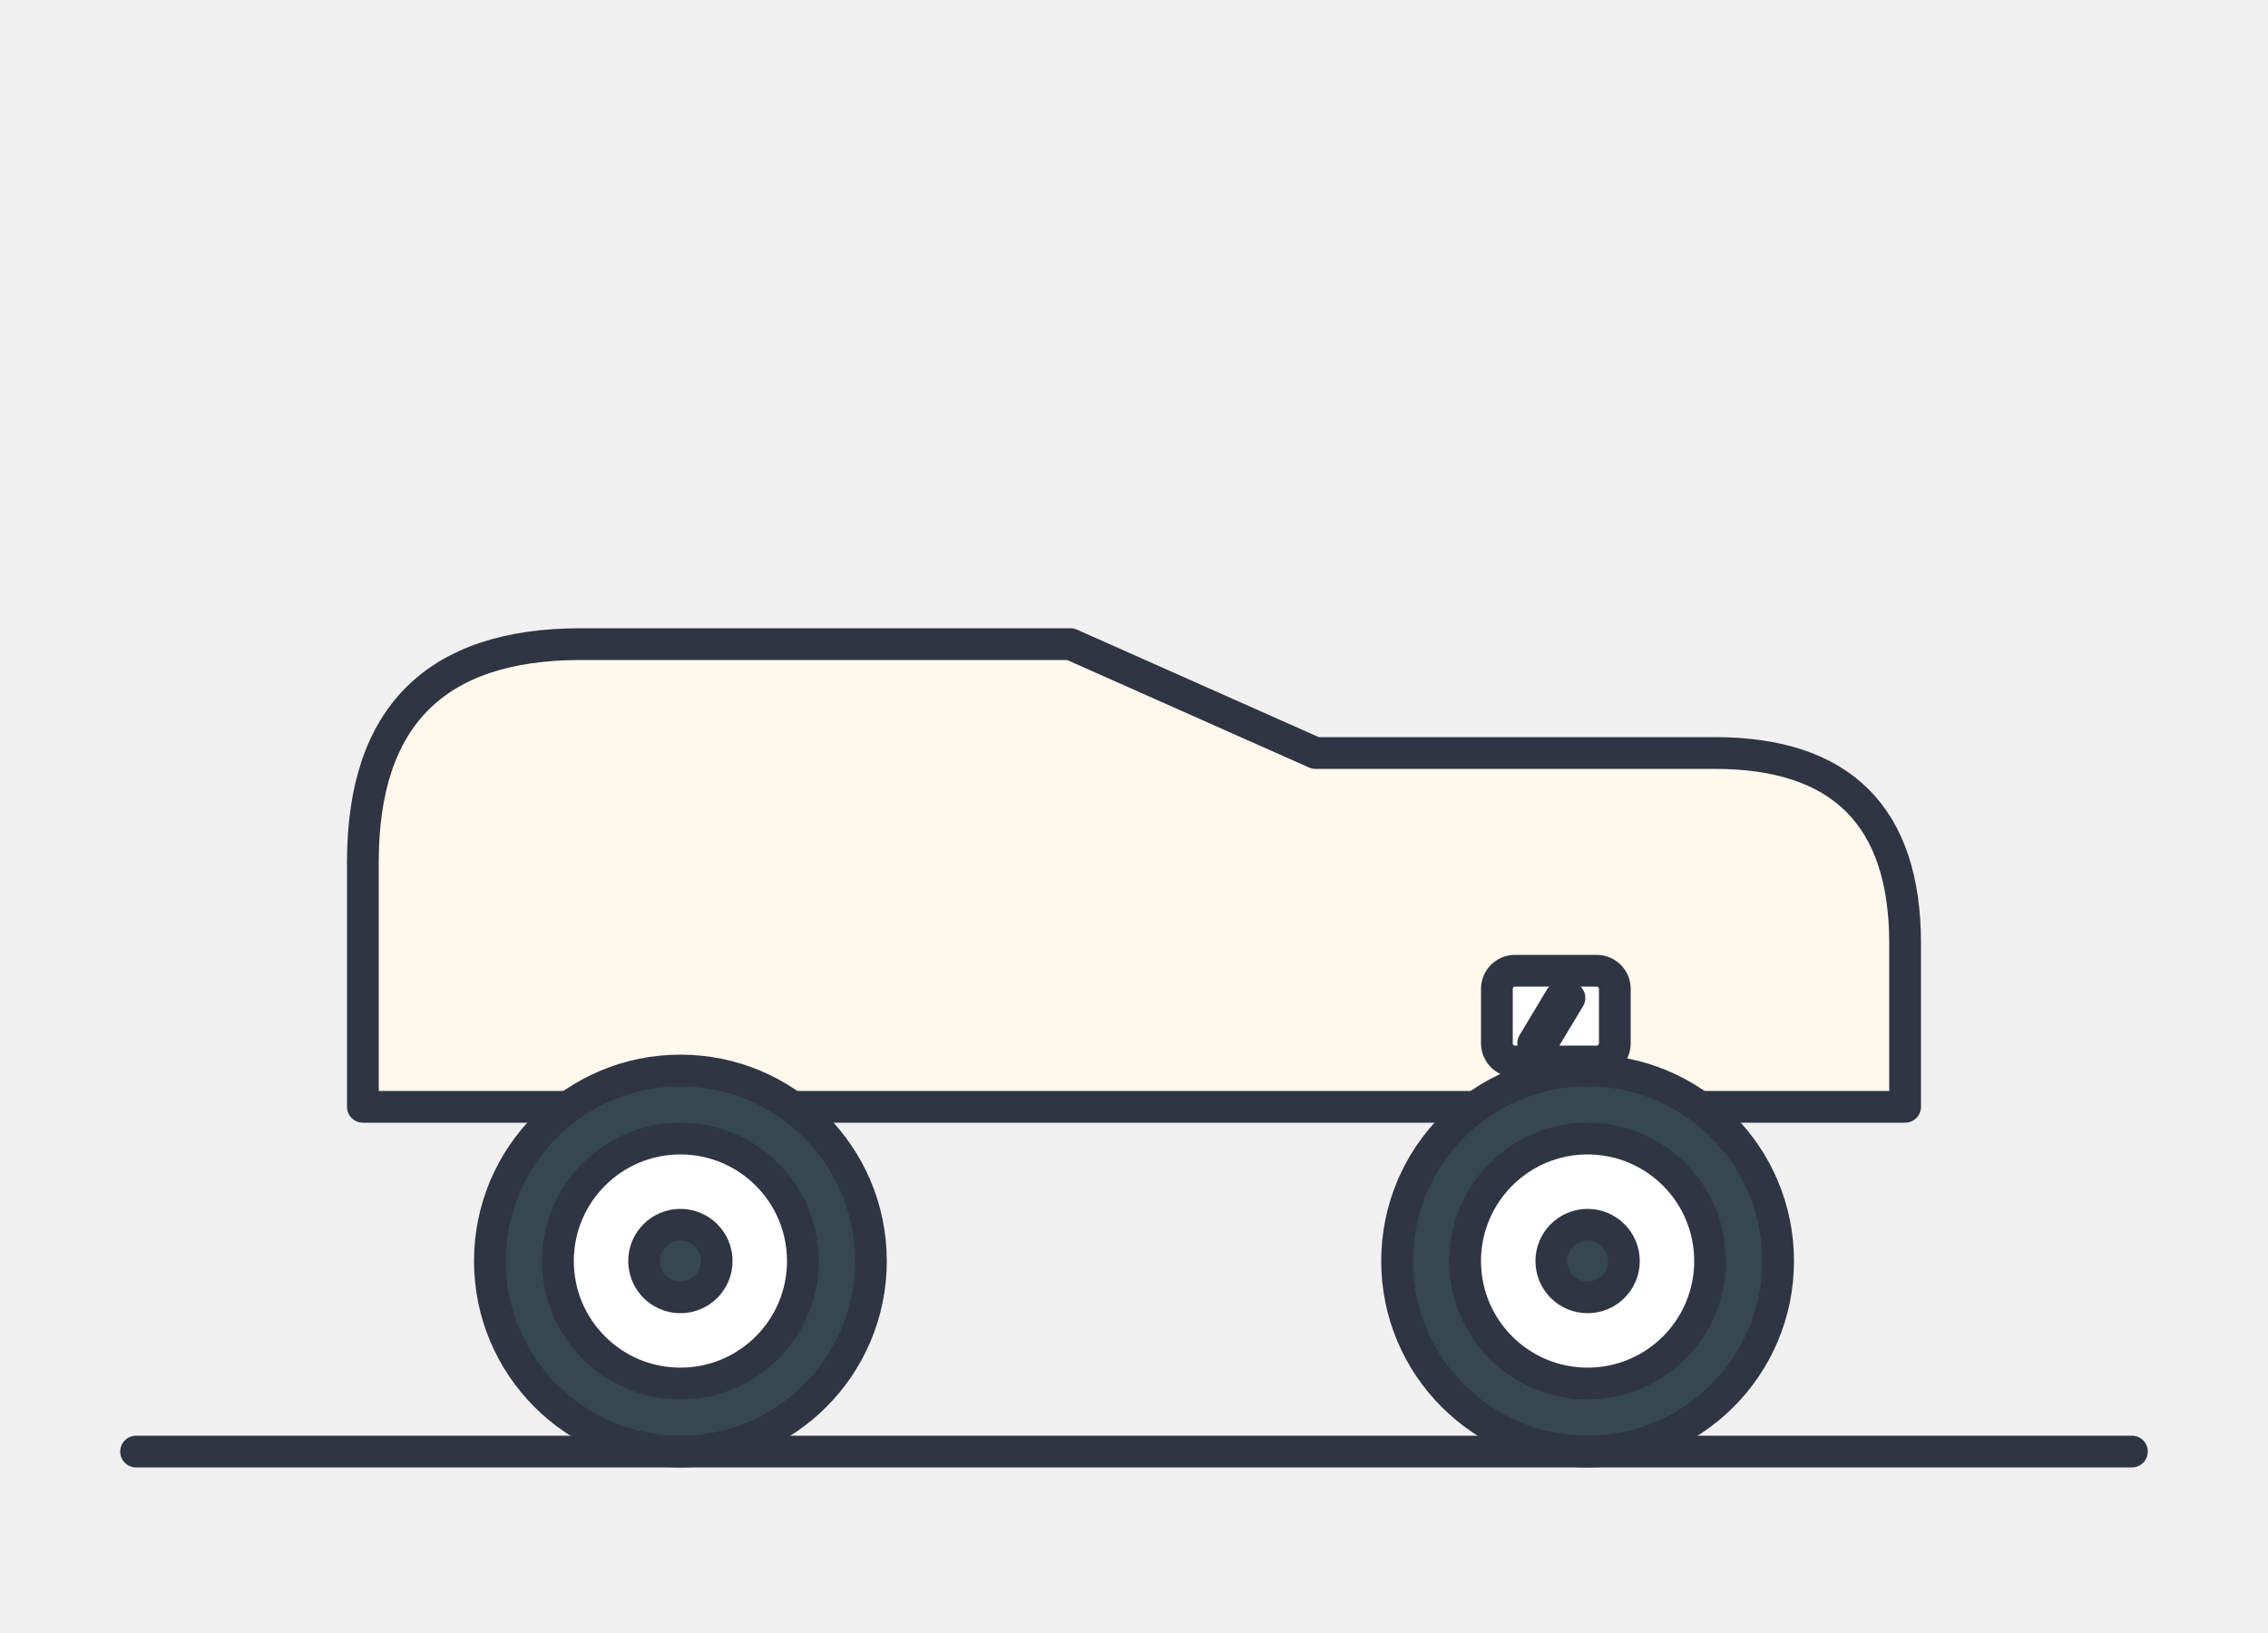
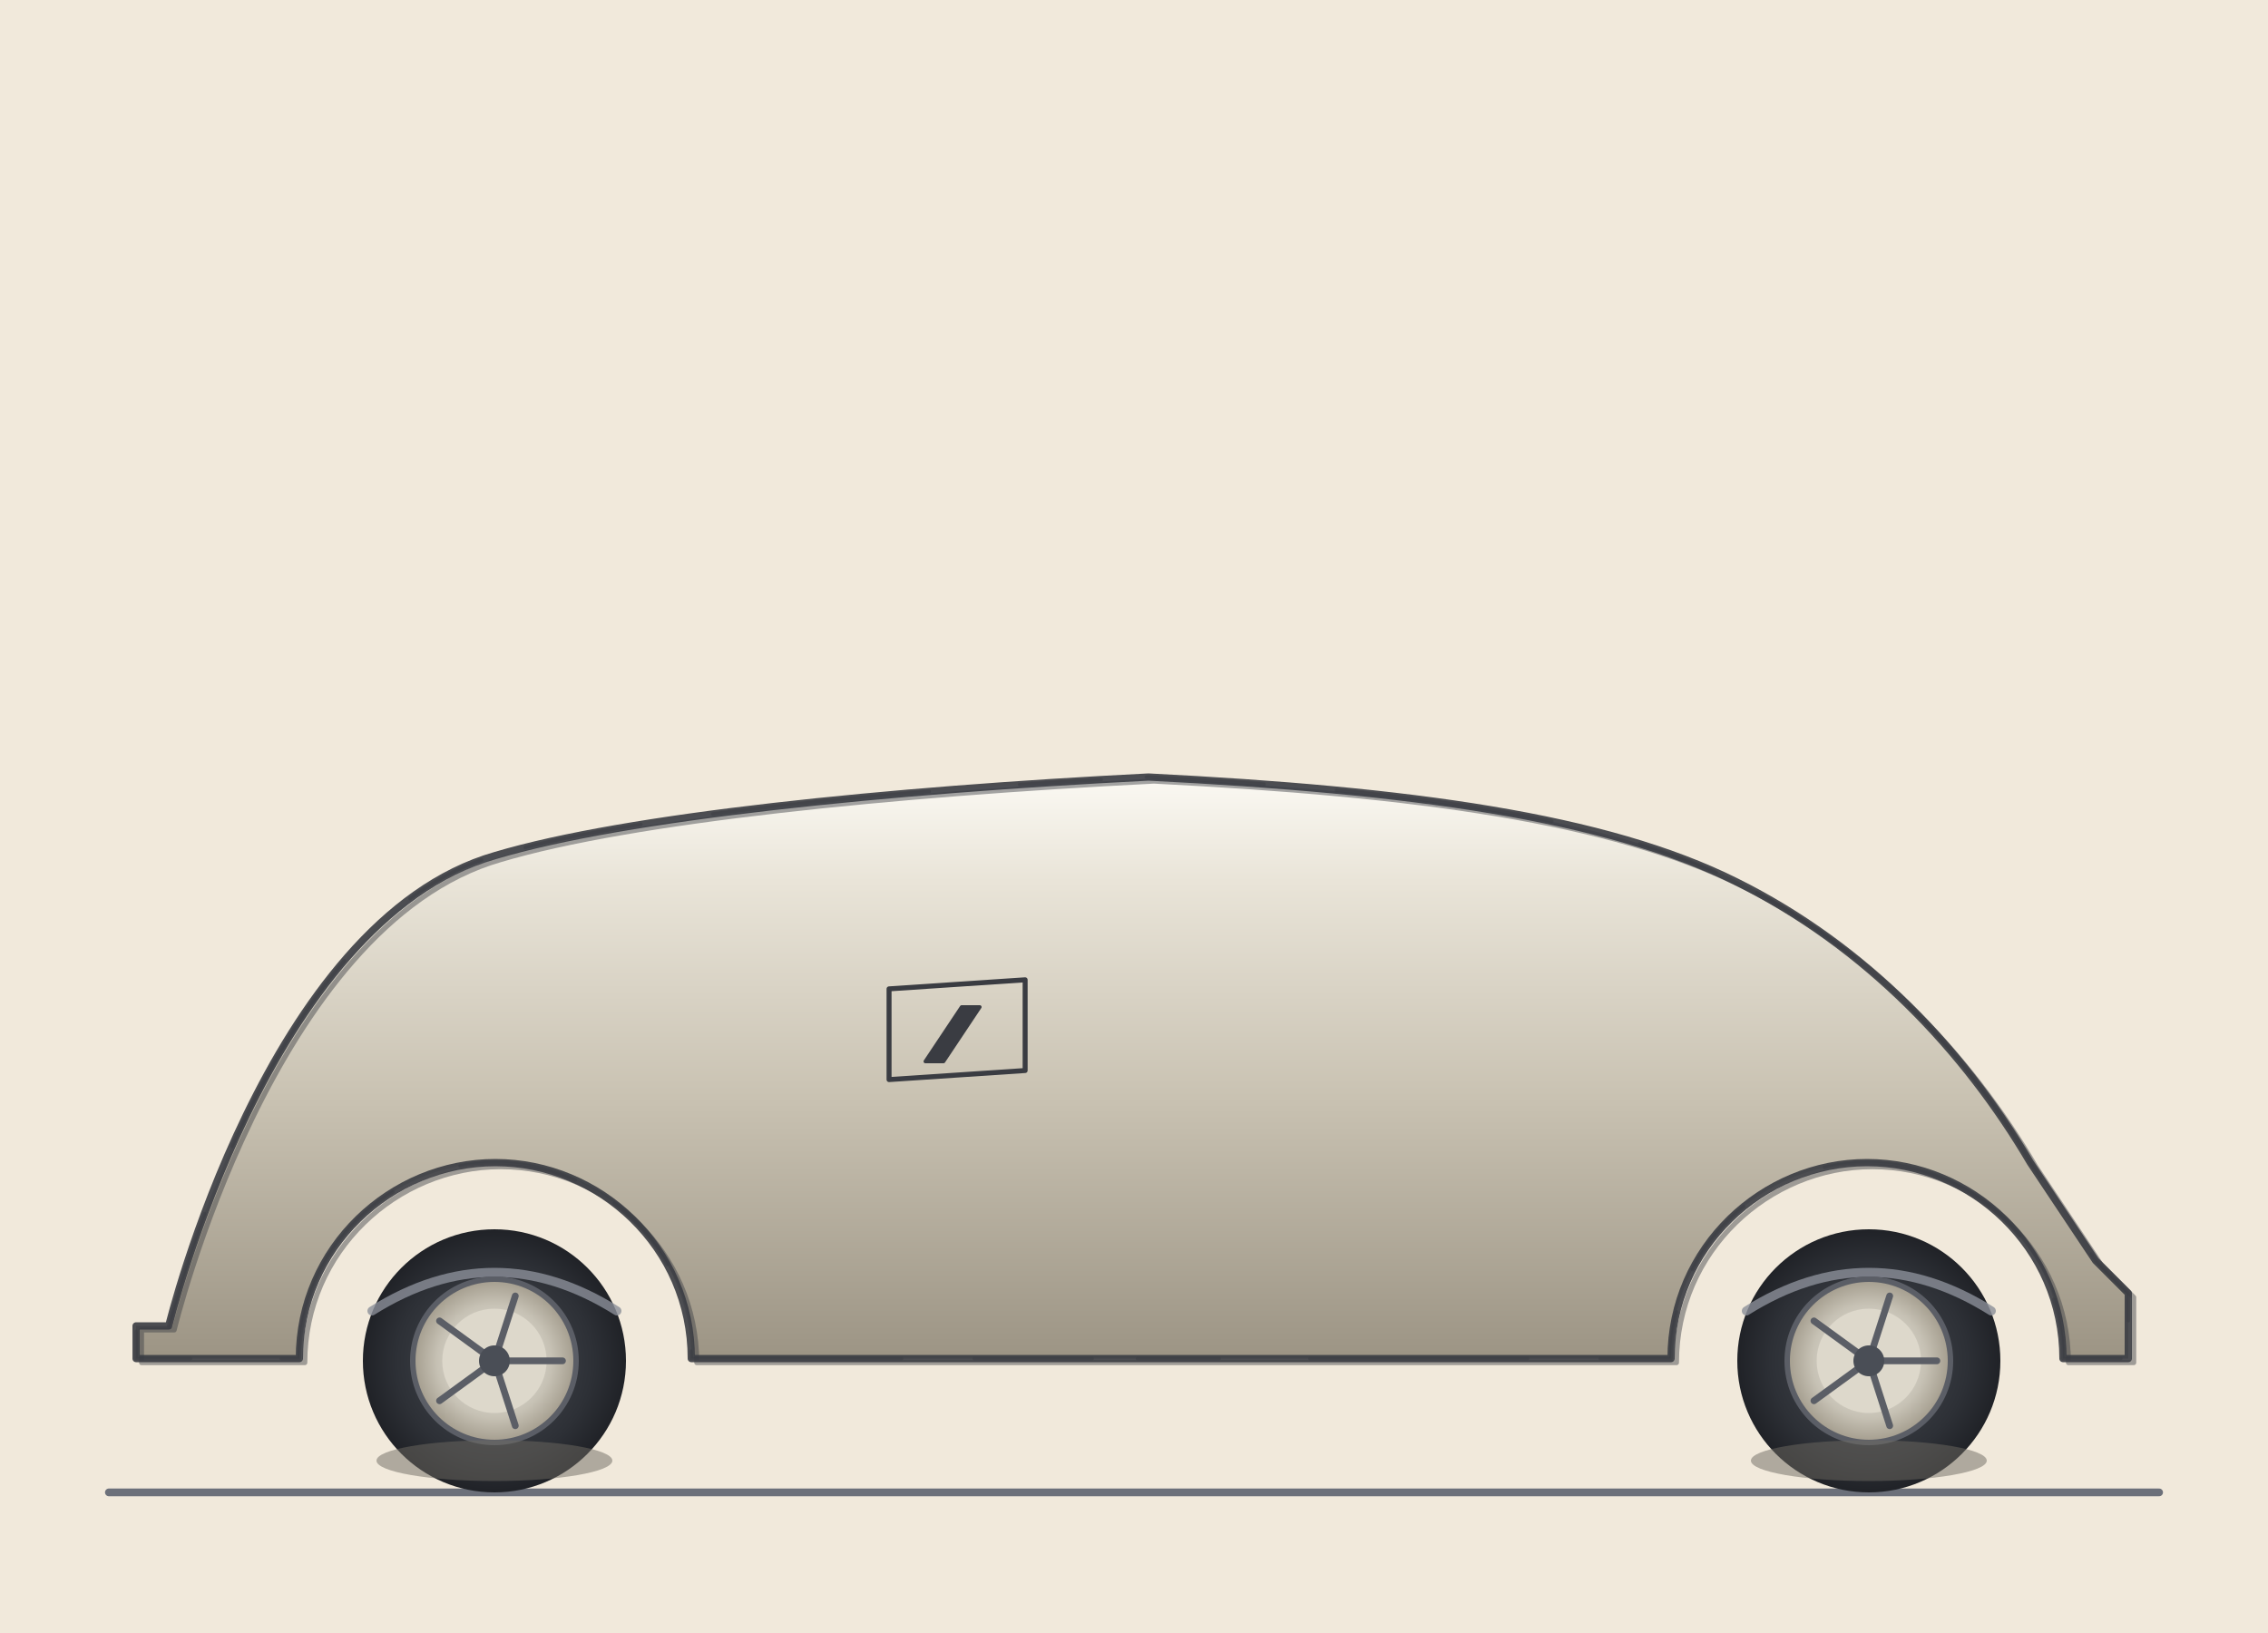
<svg xmlns="http://www.w3.org/2000/svg" viewBox="0 0 500 360" role="img">
-   <line x1="30" y1="320" x2="470" y2="320" stroke="#2F3542" stroke-width="7" stroke-linecap="round" stroke-linejoin="round" fill="none" />
-   <path d="M80 244 L80 190 Q80 142 128 142 L236 142 L290 166 L378 166 Q420 166 420 208 L420 244 Z" stroke="#2F3542" stroke-width="7" stroke-linecap="round" stroke-linejoin="round" fill="#FFF8EC" />
-   <circle cx="150" cy="278" r="42" stroke="#2F3542" stroke-width="7" stroke-linecap="round" stroke-linejoin="round" fill="#37474F" />
-   <circle cx="150" cy="278" r="27" stroke="#2F3542" stroke-width="7" stroke-linecap="round" stroke-linejoin="round" fill="#FFFFFF" />
-   <circle cx="150" cy="278" r="8" stroke="#2F3542" stroke-width="7" stroke-linecap="round" stroke-linejoin="round" fill="#37474F" />
-   <circle cx="350" cy="278" r="42" stroke="#2F3542" stroke-width="7" stroke-linecap="round" stroke-linejoin="round" fill="#37474F" />
-   <circle cx="350" cy="278" r="27" stroke="#2F3542" stroke-width="7" stroke-linecap="round" stroke-linejoin="round" fill="#FFFFFF" />
-   <circle cx="350" cy="278" r="8" stroke="#2F3542" stroke-width="7" stroke-linecap="round" stroke-linejoin="round" fill="#37474F" />
-   <rect x="330" y="214" width="26" height="20" rx="4" stroke="#2F3542" stroke-width="7" stroke-linecap="round" stroke-linejoin="round" fill="#FFFFFF" />
-   <path d="M338 230 L344 220 L346 220 L340 230 Z" stroke="#2F3542" stroke-width="7" stroke-linecap="round" stroke-linejoin="round" fill="#2F3542" />
+   <defs>
+     <linearGradient id="gBody" x1="0" y1="0" x2="0" y2="1">
+       <stop offset="0%" stop-color="#FBF9F3" />
+       <stop offset="18%" stop-color="#E9E4D8" />
+       <stop offset="55%" stop-color="#C9C2B2" />
+       <stop offset="100%" stop-color="#9C9484" />
+     </linearGradient>
+     <linearGradient id="gGlass" x1="0" y1="0" x2="0" y2="1">
+       <stop offset="0%" stop-color="#55585F" />
+       <stop offset="100%" stop-color="#7B7F88" />
+     </linearGradient>
+     <radialGradient id="gTire" cx="0.5" cy="0.5" r="0.5">
+       <stop offset="0%" stop-color="#4A4E55" />
+       <stop offset="75%" stop-color="#2D3036" />
+       <stop offset="100%" stop-color="#202227" />
+     </radialGradient>
+     <radialGradient id="gRim" cx="0.5" cy="0.5" r="0.5">
+       <stop offset="0%" stop-color="#F3F2EC" />
+       <stop offset="70%" stop-color="#C6C1B4" />
+       <stop offset="100%" stop-color="#A39C8D" />
+     </radialGradient>
+     <radialGradient id="gGround" cx="0.5" cy="0.5" r="0.5">
+       <stop offset="0%" stop-color="#8A8478" stop-opacity="0.34" />
+       <stop offset="100%" stop-color="#8A8478" stop-opacity="0" />
+     </radialGradient>
+   </defs>
+   <rect x="0" y="0" width="500" height="360" fill="#F1E9DB" />
+   <line x1="24" y1="329" x2="476" y2="329" stroke="#6C707A" stroke-width="1.7" stroke-linecap="round" stroke-linejoin="round" />
+   <path d="M37.2 292.3 C37.2 292.3 58.8 203.0 109.2 188.6 C138.0 180.0 195.6 174.2 253.2 171.3 C310.8 174.2 354.0 180.0 382.8 194.4 C411.6 208.7 433.2 231.8 447.6 256.3 L462.0 277.9 L469.2 285.1 L469.2 299.5 L454.8 299.5 C454.8 275.0 434.6 256.3 411.6 256.3 C388.6 256.3 368.4 275.0 368.4 299.5 L152.4 299.5 C152.4 275.0 132.2 256.3 109.2 256.3 C86.2 256.3 66.0 275.0 66.0 299.5 L30.0 299.5 L30.0 292.3 Z" fill="url(#gBody)" />
+   <path d="M37.2 292.3 C37.2 292.3 58.8 203.0 109.2 188.6 C138.0 180.0 195.6 174.2 253.2 171.3 C310.8 174.2 354.0 180.0 382.8 194.4 C411.6 208.7 433.2 231.8 447.6 256.3 L462.0 277.9 L469.2 285.1 L469.2 299.5 L454.8 299.5 C454.8 275.0 434.6 256.3 411.6 256.3 C388.6 256.3 368.4 275.0 368.4 299.5 L152.4 299.5 C152.4 275.0 132.2 256.3 109.2 256.3 C86.2 256.3 66.0 275.0 66.0 299.5 L30.0 299.5 L30.0 292.3 Z" stroke="#3A3C42" stroke-width="1.6" stroke-linecap="round" stroke-linejoin="round" fill="none" opacity="0.9" />
+   <path d="M37.2 292.3 C37.2 292.3 58.8 203.0 109.2 188.6 C138.0 180.0 195.6 174.2 253.2 171.3 C310.8 174.2 354.0 180.0 382.8 194.4 C411.6 208.7 433.2 231.8 447.6 256.3 L462.0 277.9 L469.2 285.1 L469.2 299.5 L454.8 299.5 C454.8 275.0 434.6 256.3 411.6 256.3 C388.6 256.3 368.4 275.0 368.4 299.5 L152.4 299.5 C152.4 275.0 132.2 256.3 109.2 256.3 C86.2 256.3 66.0 275.0 66.0 299.5 L30.0 299.5 L30.0 292.3 Z" stroke="#3A3C42" stroke-width="1.1" stroke-linecap="round" stroke-linejoin="round" fill="none" opacity="0.45" transform="translate(1.2 0.9)" />
+   <path d="M37.2 292.3 C37.2 292.3 58.8 203.0 109.2 188.6 C138.0 180.0 195.6 174.2 253.2 171.3 C310.8 174.2 354.0 180.0 382.8 194.4 C411.6 208.7 433.2 231.8 447.6 256.3 L462.0 277.9 L469.2 285.1 L469.2 299.5 L454.8 299.5 C454.8 275.0 434.6 256.3 411.6 256.3 C388.6 256.3 368.4 275.0 368.4 299.5 L152.4 299.5 C152.4 275.0 132.2 256.3 109.2 256.3 C86.2 256.3 66.0 275.0 66.0 299.5 L30.0 299.5 L30.0 292.3 Z" stroke="#3A3C42" stroke-width="0.8" stroke-linecap="round" stroke-linejoin="round" fill="none" stroke-dasharray="26 16 48 20 18 10" opacity="0.5" />
+   <circle cx="109" cy="300" r="29" fill="url(#gTire)" />
+   <path d="M82 289 Q109 272 136 289" stroke="#8B8F98" stroke-width="2.0" fill="none" stroke-linecap="round" opacity="0.8" />
+   <circle cx="109" cy="300" r="18" fill="url(#gRim)" stroke="#5B5E66" stroke-width="1.2" />
+   <circle cx="109" cy="300" r="11.5" fill="#DDD8CB" />
+   <line x1="109" y1="300" x2="124.0" y2="300.0" stroke="#5B5E66" stroke-width="1.5" stroke-linecap="round" />
+   <line x1="109" y1="300" x2="113.6" y2="314.3" stroke="#5B5E66" stroke-width="1.5" stroke-linecap="round" />
+   <line x1="109" y1="300" x2="96.9" y2="308.8" stroke="#5B5E66" stroke-width="1.5" stroke-linecap="round" />
+   <line x1="109" y1="300" x2="96.9" y2="291.2" stroke="#5B5E66" stroke-width="1.5" stroke-linecap="round" />
+   <line x1="109" y1="300" x2="113.6" y2="285.7" stroke="#5B5E66" stroke-width="1.5" stroke-linecap="round" />
+   <circle cx="109" cy="300" r="3.4" fill="#4A4E56" />
+   <ellipse cx="109" cy="322" rx="26" ry="4.5" fill="#6E6A61" opacity="0.5" />
+   <circle cx="412" cy="300" r="29" fill="url(#gTire)" />
+   <path d="M385 289 Q412 272 439 289" stroke="#8B8F98" stroke-width="2.0" fill="none" stroke-linecap="round" opacity="0.8" />
+   <circle cx="412" cy="300" r="18" fill="url(#gRim)" stroke="#5B5E66" stroke-width="1.2" />
+   <circle cx="412" cy="300" r="11.5" fill="#DDD8CB" />
+   <line x1="412" y1="300" x2="427.0" y2="300.0" stroke="#5B5E66" stroke-width="1.5" stroke-linecap="round" />
+   <line x1="412" y1="300" x2="416.6" y2="314.3" stroke="#5B5E66" stroke-width="1.5" stroke-linecap="round" />
+   <line x1="412" y1="300" x2="399.9" y2="308.8" stroke="#5B5E66" stroke-width="1.5" stroke-linecap="round" />
+   <line x1="412" y1="300" x2="399.9" y2="291.2" stroke="#5B5E66" stroke-width="1.5" stroke-linecap="round" />
+   <line x1="412" y1="300" x2="416.6" y2="285.7" stroke="#5B5E66" stroke-width="1.5" stroke-linecap="round" />
+   <circle cx="412" cy="300" r="3.4" fill="#4A4E56" />
+   <ellipse cx="412" cy="322" rx="26" ry="4.5" fill="#6E6A61" opacity="0.5" />
+   <path d="M196 218 L226 216 L226 236 L196 238 Z" stroke="#3A3C42" stroke-width="1.1" stroke-linecap="round" stroke-linejoin="round" fill="none" />
+   <path d="M204 234 L212 222 L216 222 L208 234 Z" stroke="#3A3C42" stroke-width="0.8" stroke-linecap="round" stroke-linejoin="round" fill="#3A3C42" />
</svg>
